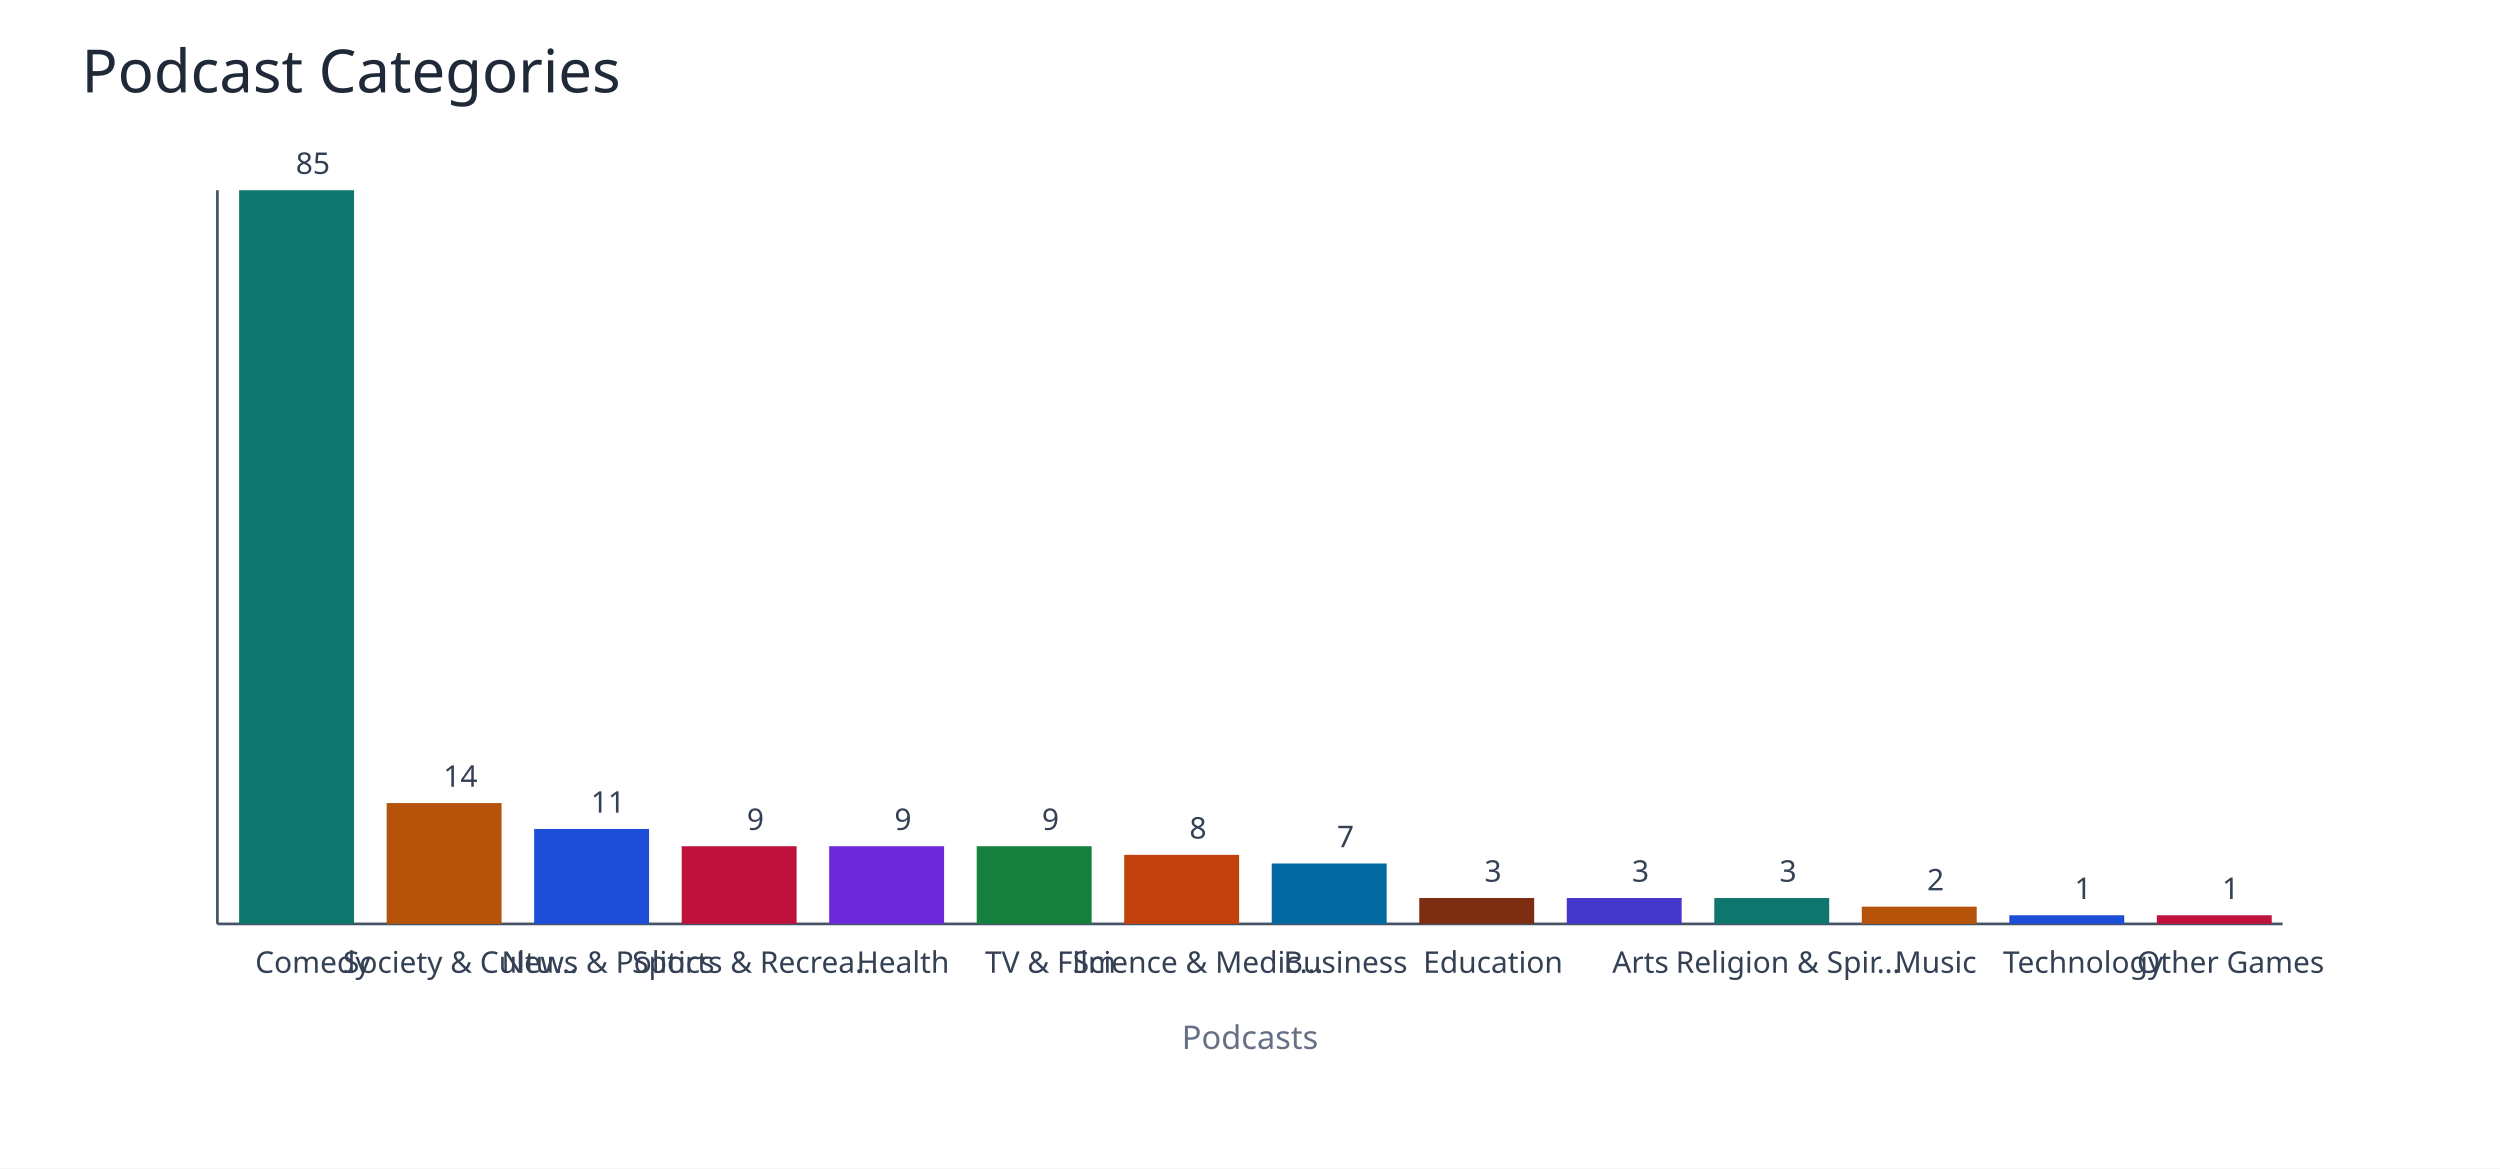
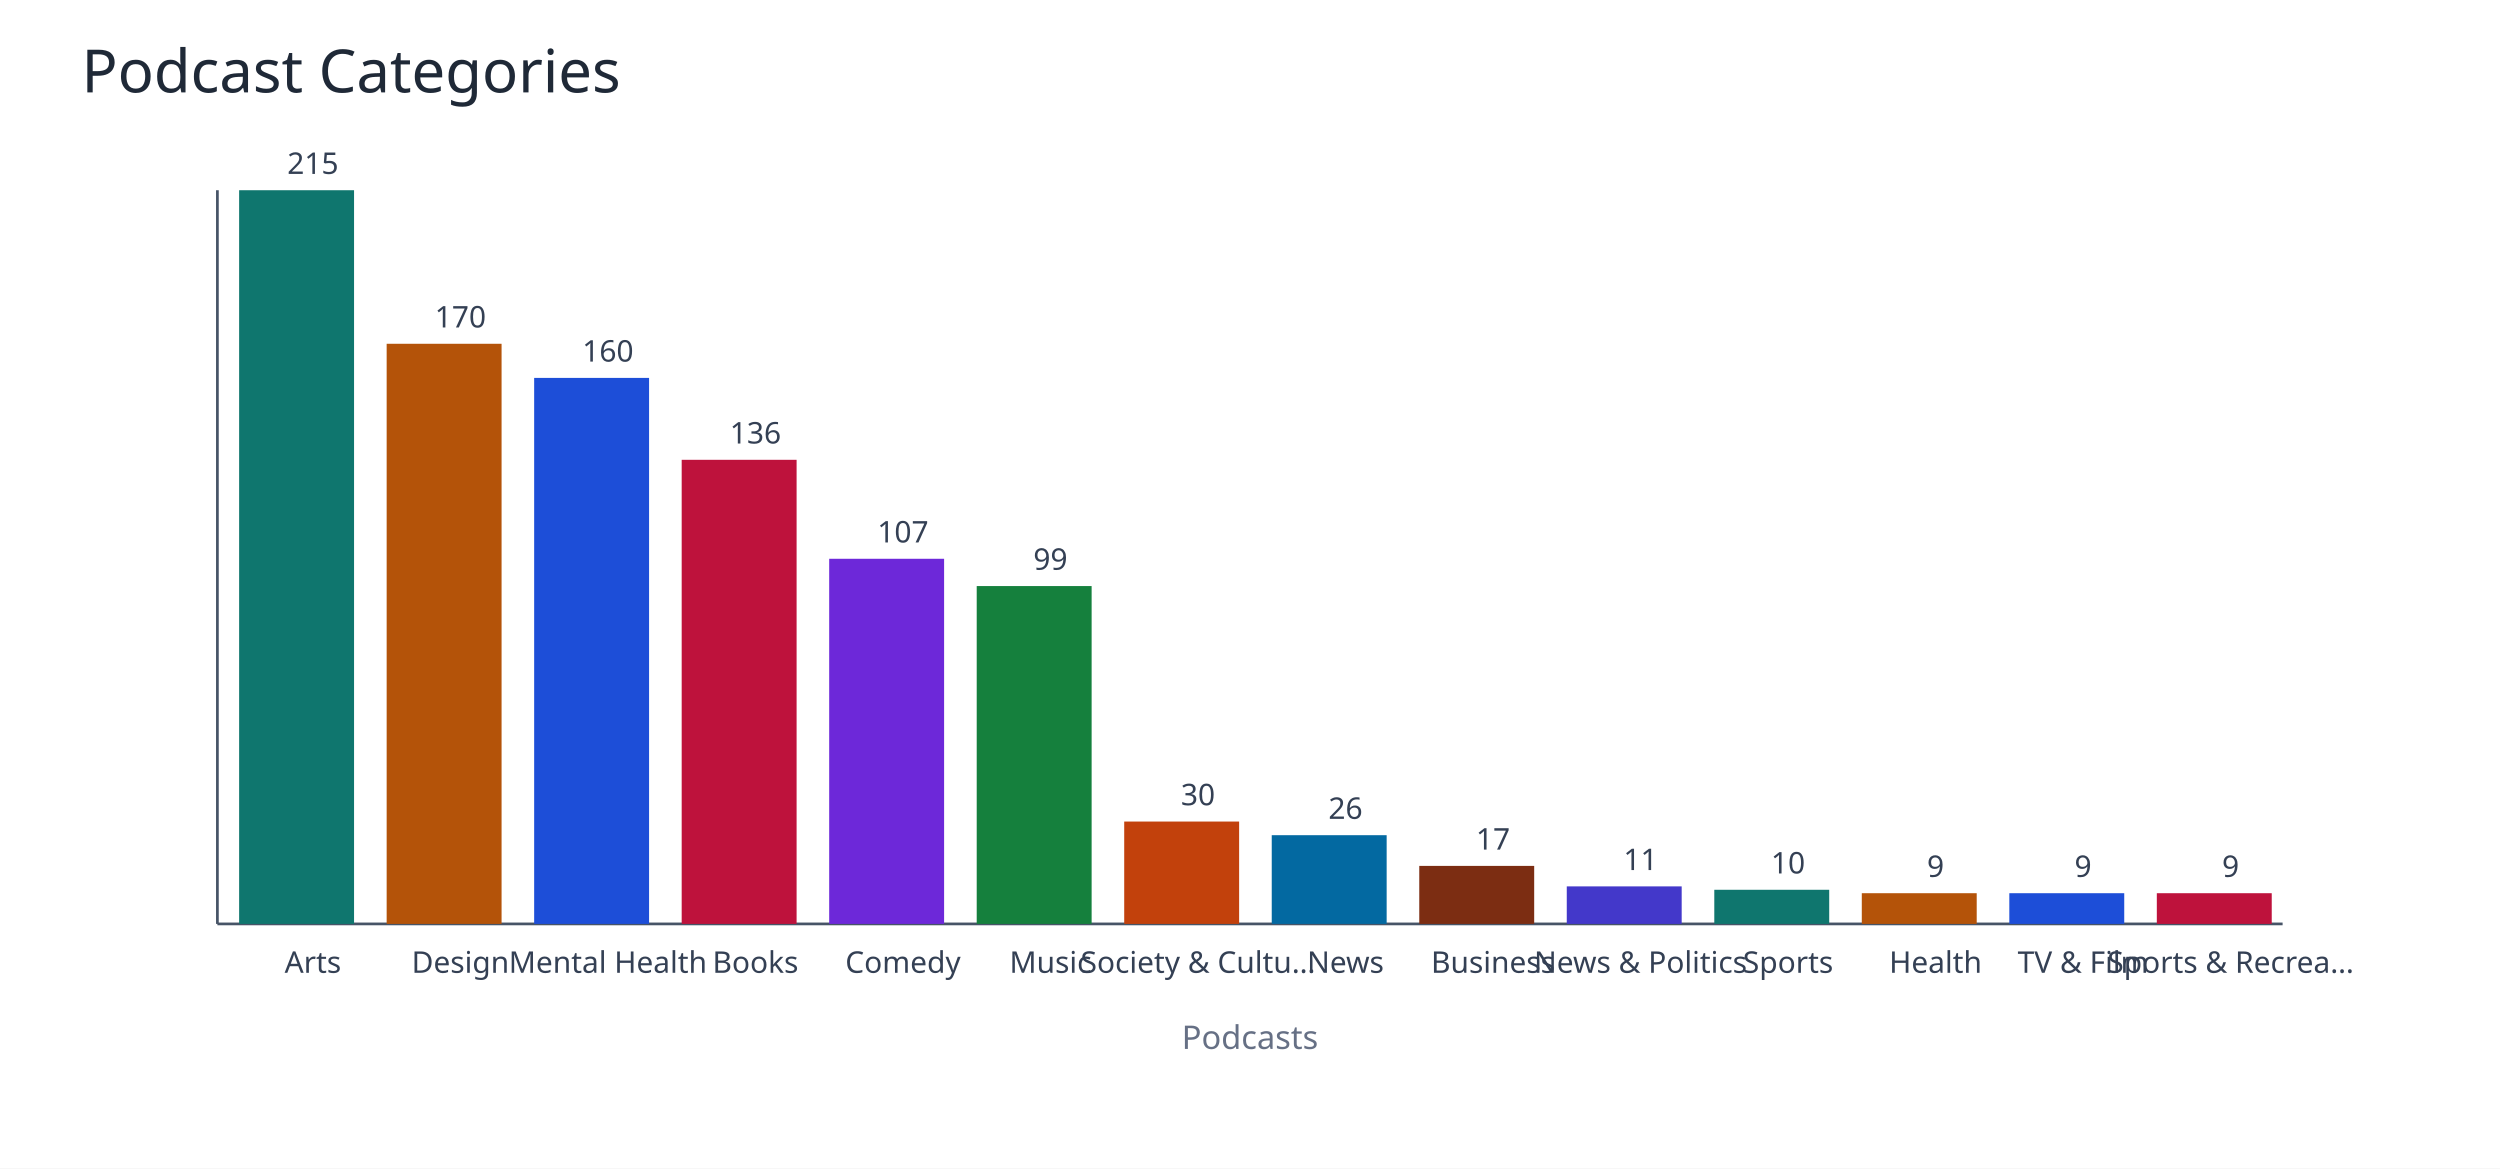
<svg xmlns="http://www.w3.org/2000/svg" viewBox="0 0 920 430" role="img">
  <rect width="100%" height="100%" fill="#ffffff" />
  <text x="30.00" y="34.00" font-family="system-ui, sans-serif" font-size="22" fill="#1f2937" text-anchor="start">Podcast Categories</text>
  <line x1="80" y1="340" x2="840" y2="340" stroke="#475467" />
  <line x1="80" y1="70" x2="80" y2="340" stroke="#475467" />
  <text x="460.00" y="386.00" font-family="system-ui, sans-serif" font-size="12" fill="#667085" text-anchor="middle">Podcasts</text>
  <rect x="88.00" y="70.00" width="42.29" height="270.00" fill="#0f766e" />
-   <text x="115.14" y="358.00" font-family="system-ui, sans-serif" font-size="11" fill="#344054" text-anchor="middle">Comedy</text>
-   <text x="115.14" y="64.00" font-family="system-ui, sans-serif" font-size="11" fill="#344054" text-anchor="middle">85</text>
-   <rect x="142.29" y="295.53" width="42.29" height="44.47" fill="#b45309" />
-   <text x="169.43" y="358.00" font-family="system-ui, sans-serif" font-size="11" fill="#344054" text-anchor="middle">Society &amp; Cultu…</text>
-   <text x="169.43" y="289.53" font-family="system-ui, sans-serif" font-size="11" fill="#344054" text-anchor="middle">14</text>
-   <rect x="196.57" y="305.06" width="42.29" height="34.94" fill="#1d4ed8" />
-   <text x="223.71" y="358.00" font-family="system-ui, sans-serif" font-size="11" fill="#344054" text-anchor="middle">News &amp; Politics</text>
-   <text x="223.71" y="299.06" font-family="system-ui, sans-serif" font-size="11" fill="#344054" text-anchor="middle">11</text>
-   <rect x="250.86" y="311.41" width="42.29" height="28.59" fill="#be123c" />
-   <text x="278.00" y="358.00" font-family="system-ui, sans-serif" font-size="11" fill="#344054" text-anchor="middle">Sports &amp; Recrea…</text>
-   <text x="278.00" y="305.41" font-family="system-ui, sans-serif" font-size="11" fill="#344054" text-anchor="middle">9</text>
-   <rect x="305.14" y="311.41" width="42.29" height="28.59" fill="#6d28d9" />
-   <text x="332.29" y="358.00" font-family="system-ui, sans-serif" font-size="11" fill="#344054" text-anchor="middle">Health</text>
-   <text x="332.29" y="305.41" font-family="system-ui, sans-serif" font-size="11" fill="#344054" text-anchor="middle">9</text>
-   <rect x="359.43" y="311.41" width="42.29" height="28.59" fill="#15803d" />
-   <text x="386.57" y="358.00" font-family="system-ui, sans-serif" font-size="11" fill="#344054" text-anchor="middle">TV &amp; Film</text>
-   <text x="386.57" y="305.41" font-family="system-ui, sans-serif" font-size="11" fill="#344054" text-anchor="middle">9</text>
-   <rect x="413.71" y="314.59" width="42.29" height="25.41" fill="#c2410c" />
-   <text x="440.86" y="358.00" font-family="system-ui, sans-serif" font-size="11" fill="#344054" text-anchor="middle">Science &amp; Medic…</text>
-   <text x="440.86" y="308.59" font-family="system-ui, sans-serif" font-size="11" fill="#344054" text-anchor="middle">8</text>
-   <rect x="468.00" y="317.76" width="42.29" height="22.24" fill="#0369a1" />
-   <text x="495.14" y="358.00" font-family="system-ui, sans-serif" font-size="11" fill="#344054" text-anchor="middle">Business</text>
-   <text x="495.14" y="311.76" font-family="system-ui, sans-serif" font-size="11" fill="#344054" text-anchor="middle">7</text>
-   <rect x="522.29" y="330.47" width="42.29" height="9.53" fill="#7c2d12" />
-   <text x="549.43" y="358.00" font-family="system-ui, sans-serif" font-size="11" fill="#344054" text-anchor="middle">Education</text>
-   <text x="549.43" y="324.47" font-family="system-ui, sans-serif" font-size="11" fill="#344054" text-anchor="middle">3</text>
-   <rect x="576.57" y="330.47" width="42.29" height="9.53" fill="#4338ca" />
-   <text x="603.71" y="358.00" font-family="system-ui, sans-serif" font-size="11" fill="#344054" text-anchor="middle">Arts</text>
-   <text x="603.71" y="324.47" font-family="system-ui, sans-serif" font-size="11" fill="#344054" text-anchor="middle">3</text>
-   <rect x="630.86" y="330.47" width="42.29" height="9.53" fill="#0f766e" />
-   <text x="658.00" y="358.00" font-family="system-ui, sans-serif" font-size="11" fill="#344054" text-anchor="middle">Religion &amp; Spir…</text>
-   <text x="658.00" y="324.47" font-family="system-ui, sans-serif" font-size="11" fill="#344054" text-anchor="middle">3</text>
-   <rect x="685.14" y="333.65" width="42.29" height="6.35" fill="#b45309" />
-   <text x="712.29" y="358.00" font-family="system-ui, sans-serif" font-size="11" fill="#344054" text-anchor="middle">Music</text>
-   <text x="712.29" y="327.65" font-family="system-ui, sans-serif" font-size="11" fill="#344054" text-anchor="middle">2</text>
-   <rect x="739.43" y="336.82" width="42.29" height="3.18" fill="#1d4ed8" />
-   <text x="766.57" y="358.00" font-family="system-ui, sans-serif" font-size="11" fill="#344054" text-anchor="middle">Technology</text>
-   <text x="766.57" y="330.82" font-family="system-ui, sans-serif" font-size="11" fill="#344054" text-anchor="middle">1</text>
-   <rect x="793.71" y="336.82" width="42.29" height="3.18" fill="#be123c" />
-   <text x="820.86" y="358.00" font-family="system-ui, sans-serif" font-size="11" fill="#344054" text-anchor="middle">Other Games</text>
-   <text x="820.86" y="330.82" font-family="system-ui, sans-serif" font-size="11" fill="#344054" text-anchor="middle">1</text>
+   <text x="115.14" y="358.00" font-family="system-ui, sans-serif" font-size="11" fill="#344054" text-anchor="middle">Arts</text>
+   <text x="115.14" y="64.00" font-family="system-ui, sans-serif" font-size="11" fill="#344054" text-anchor="middle">215</text>
+   <rect x="142.29" y="126.51" width="42.29" height="213.49" fill="#b45309" />
+   <text x="169.43" y="358.00" font-family="system-ui, sans-serif" font-size="11" fill="#344054" text-anchor="middle">Design</text>
+   <text x="169.43" y="120.51" font-family="system-ui, sans-serif" font-size="11" fill="#344054" text-anchor="middle">170</text>
+   <rect x="196.57" y="139.07" width="42.29" height="200.93" fill="#1d4ed8" />
+   <text x="223.71" y="358.00" font-family="system-ui, sans-serif" font-size="11" fill="#344054" text-anchor="middle">Mental Health</text>
+   <text x="223.71" y="133.07" font-family="system-ui, sans-serif" font-size="11" fill="#344054" text-anchor="middle">160</text>
+   <rect x="250.86" y="169.21" width="42.29" height="170.79" fill="#be123c" />
+   <text x="278.00" y="358.00" font-family="system-ui, sans-serif" font-size="11" fill="#344054" text-anchor="middle">Books</text>
+   <text x="278.00" y="163.21" font-family="system-ui, sans-serif" font-size="11" fill="#344054" text-anchor="middle">136</text>
+   <rect x="305.14" y="205.63" width="42.29" height="134.37" fill="#6d28d9" />
+   <text x="332.29" y="358.00" font-family="system-ui, sans-serif" font-size="11" fill="#344054" text-anchor="middle">Comedy</text>
+   <text x="332.29" y="199.63" font-family="system-ui, sans-serif" font-size="11" fill="#344054" text-anchor="middle">107</text>
+   <rect x="359.43" y="215.67" width="42.29" height="124.33" fill="#15803d" />
+   <text x="386.57" y="358.00" font-family="system-ui, sans-serif" font-size="11" fill="#344054" text-anchor="middle">Music</text>
+   <text x="386.57" y="209.67" font-family="system-ui, sans-serif" font-size="11" fill="#344054" text-anchor="middle">99</text>
+   <rect x="413.71" y="302.33" width="42.29" height="37.67" fill="#c2410c" />
+   <text x="440.86" y="358.00" font-family="system-ui, sans-serif" font-size="11" fill="#344054" text-anchor="middle">Society &amp; Cultu…</text>
+   <text x="440.86" y="296.33" font-family="system-ui, sans-serif" font-size="11" fill="#344054" text-anchor="middle">30</text>
+   <rect x="468.00" y="307.35" width="42.29" height="32.65" fill="#0369a1" />
+   <text x="495.14" y="358.00" font-family="system-ui, sans-serif" font-size="11" fill="#344054" text-anchor="middle">News</text>
+   <text x="495.14" y="301.35" font-family="system-ui, sans-serif" font-size="11" fill="#344054" text-anchor="middle">26</text>
+   <rect x="522.29" y="318.65" width="42.29" height="21.35" fill="#7c2d12" />
+   <text x="549.43" y="358.00" font-family="system-ui, sans-serif" font-size="11" fill="#344054" text-anchor="middle">Business</text>
+   <text x="549.43" y="312.65" font-family="system-ui, sans-serif" font-size="11" fill="#344054" text-anchor="middle">17</text>
+   <rect x="576.57" y="326.19" width="42.29" height="13.81" fill="#4338ca" />
+   <text x="603.71" y="358.00" font-family="system-ui, sans-serif" font-size="11" fill="#344054" text-anchor="middle">News &amp; Politics</text>
+   <text x="603.71" y="320.19" font-family="system-ui, sans-serif" font-size="11" fill="#344054" text-anchor="middle">11</text>
+   <rect x="630.86" y="327.44" width="42.29" height="12.56" fill="#0f766e" />
+   <text x="658.00" y="358.00" font-family="system-ui, sans-serif" font-size="11" fill="#344054" text-anchor="middle">Sports</text>
+   <text x="658.00" y="321.44" font-family="system-ui, sans-serif" font-size="11" fill="#344054" text-anchor="middle">10</text>
+   <rect x="685.14" y="328.70" width="42.29" height="11.30" fill="#b45309" />
+   <text x="712.29" y="358.00" font-family="system-ui, sans-serif" font-size="11" fill="#344054" text-anchor="middle">Health</text>
+   <text x="712.29" y="322.70" font-family="system-ui, sans-serif" font-size="11" fill="#344054" text-anchor="middle">9</text>
+   <rect x="739.43" y="328.70" width="42.29" height="11.30" fill="#1d4ed8" />
+   <text x="766.57" y="358.00" font-family="system-ui, sans-serif" font-size="11" fill="#344054" text-anchor="middle">TV &amp; Film</text>
+   <text x="766.57" y="322.70" font-family="system-ui, sans-serif" font-size="11" fill="#344054" text-anchor="middle">9</text>
+   <rect x="793.71" y="328.70" width="42.29" height="11.30" fill="#be123c" />
+   <text x="820.86" y="358.00" font-family="system-ui, sans-serif" font-size="11" fill="#344054" text-anchor="middle">Sports &amp; Recrea…</text>
+   <text x="820.86" y="322.70" font-family="system-ui, sans-serif" font-size="11" fill="#344054" text-anchor="middle">9</text>
</svg>
